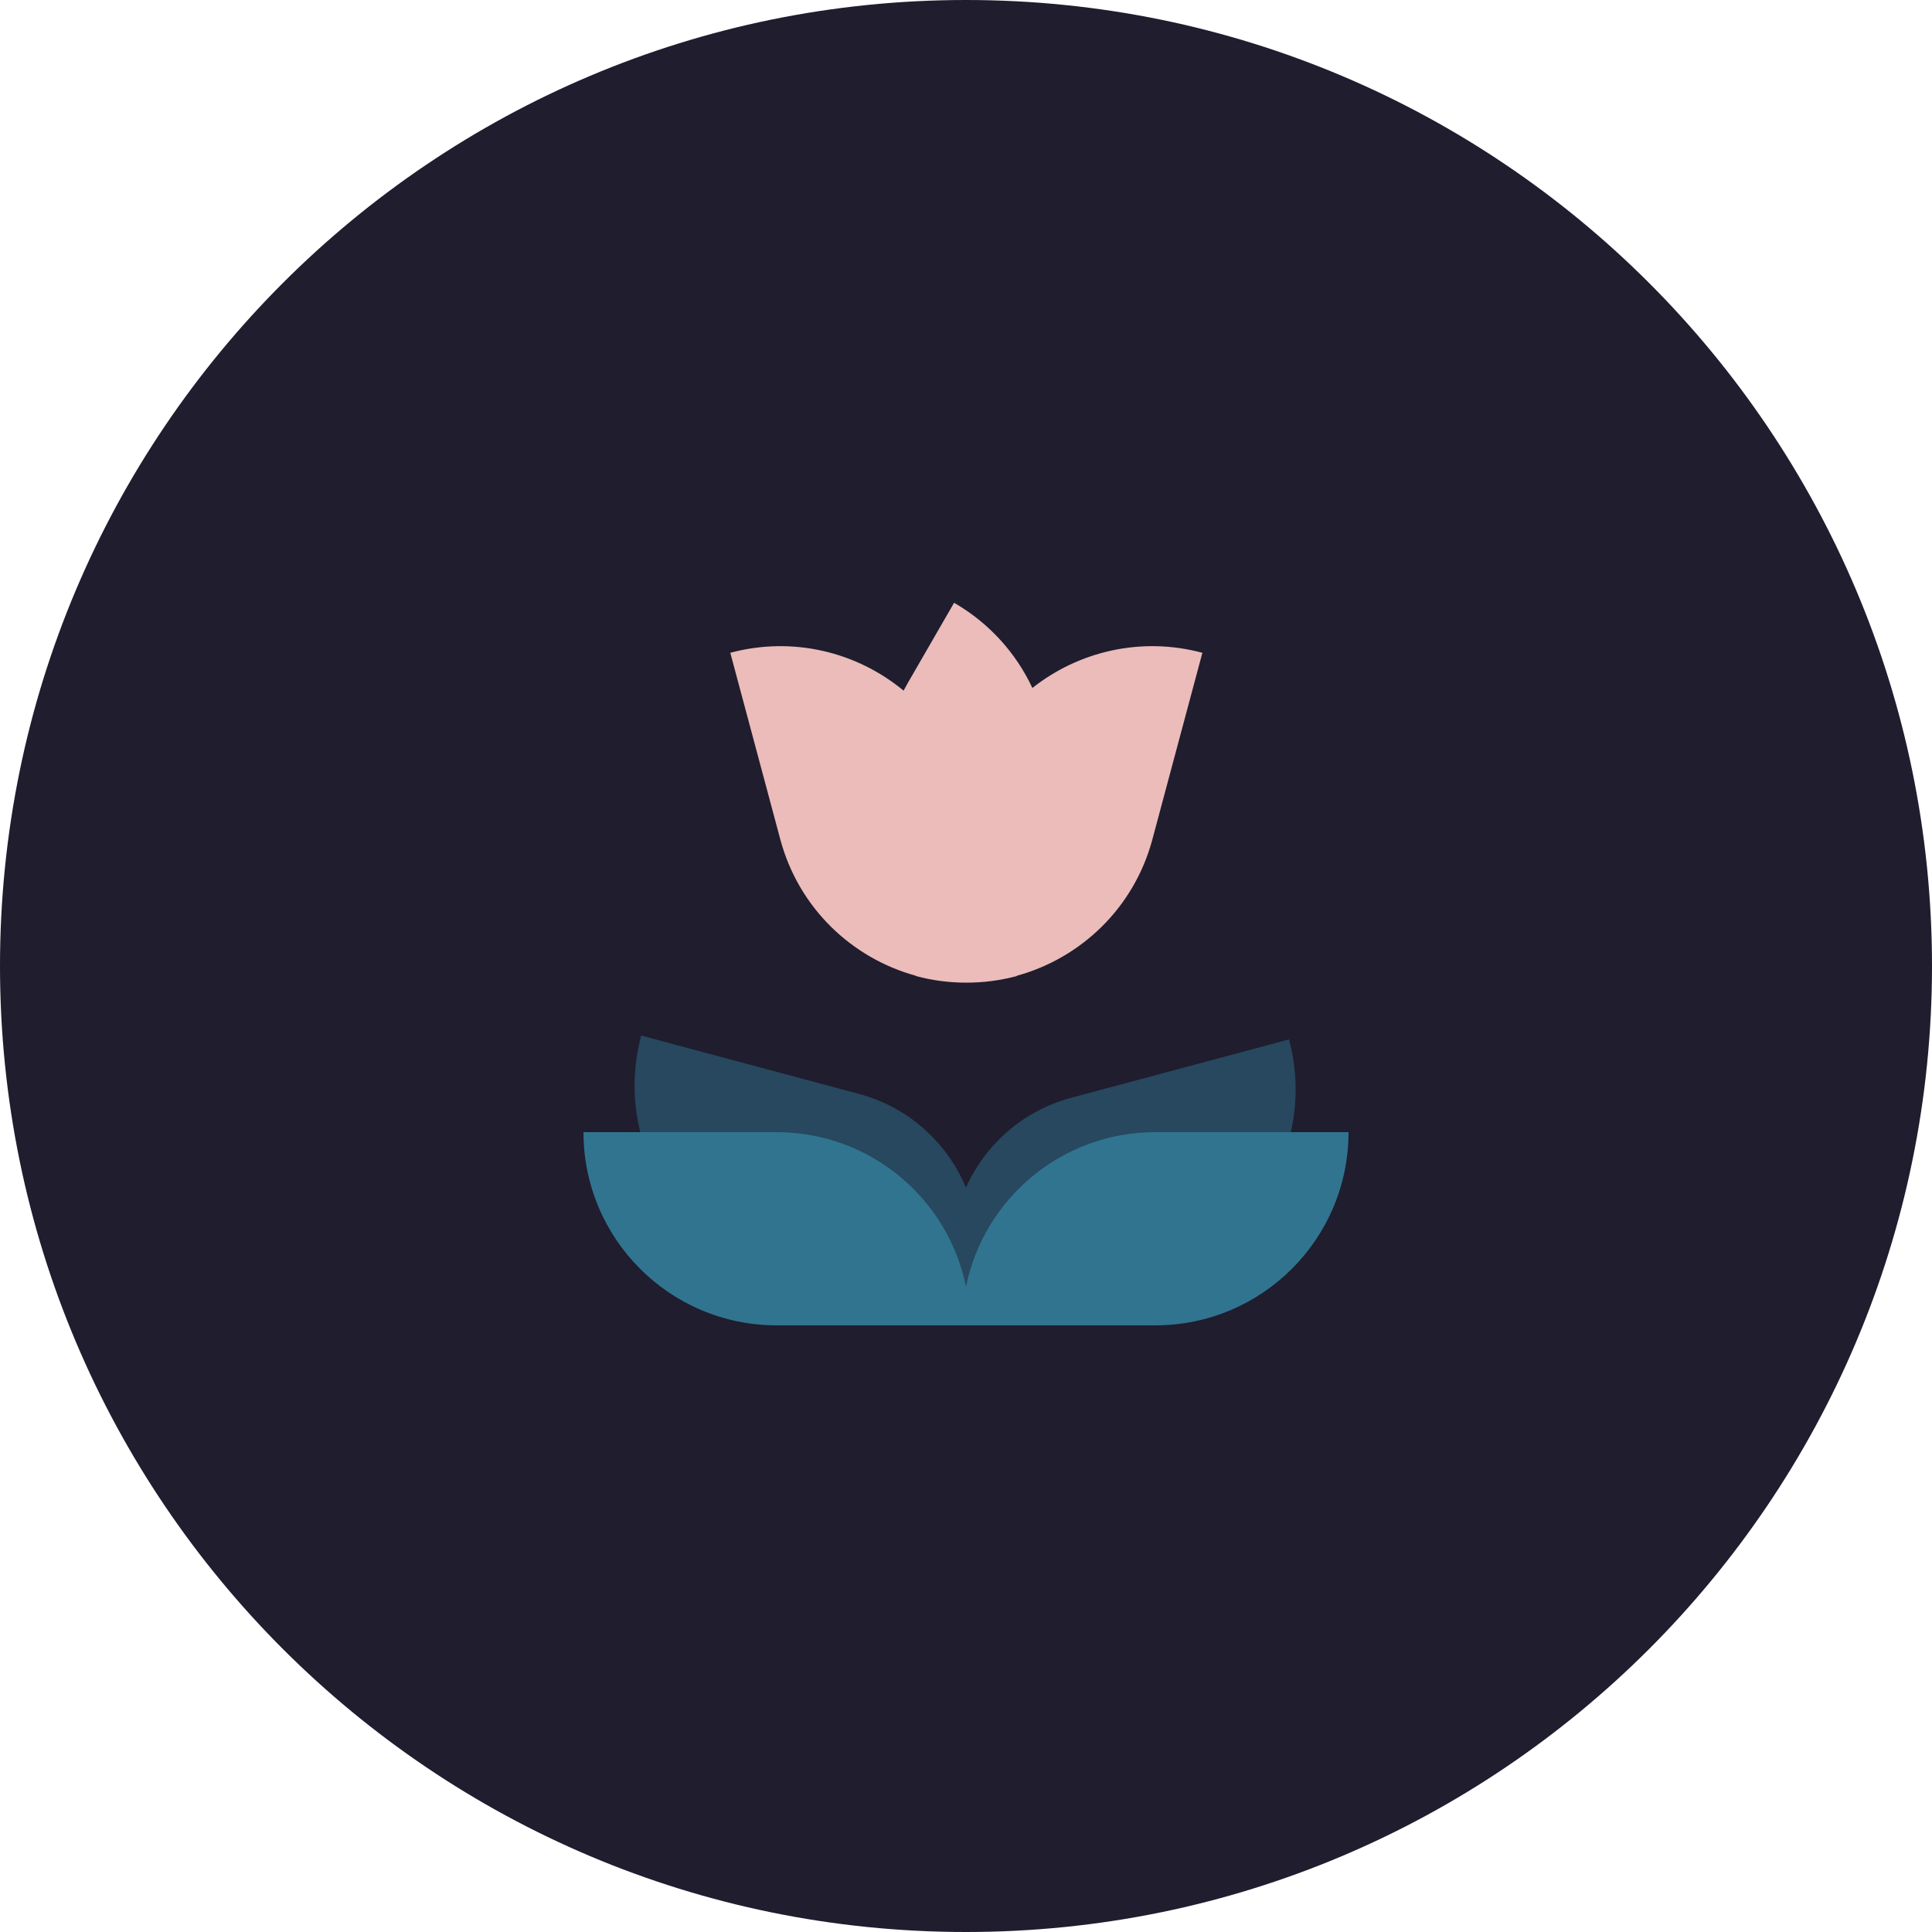
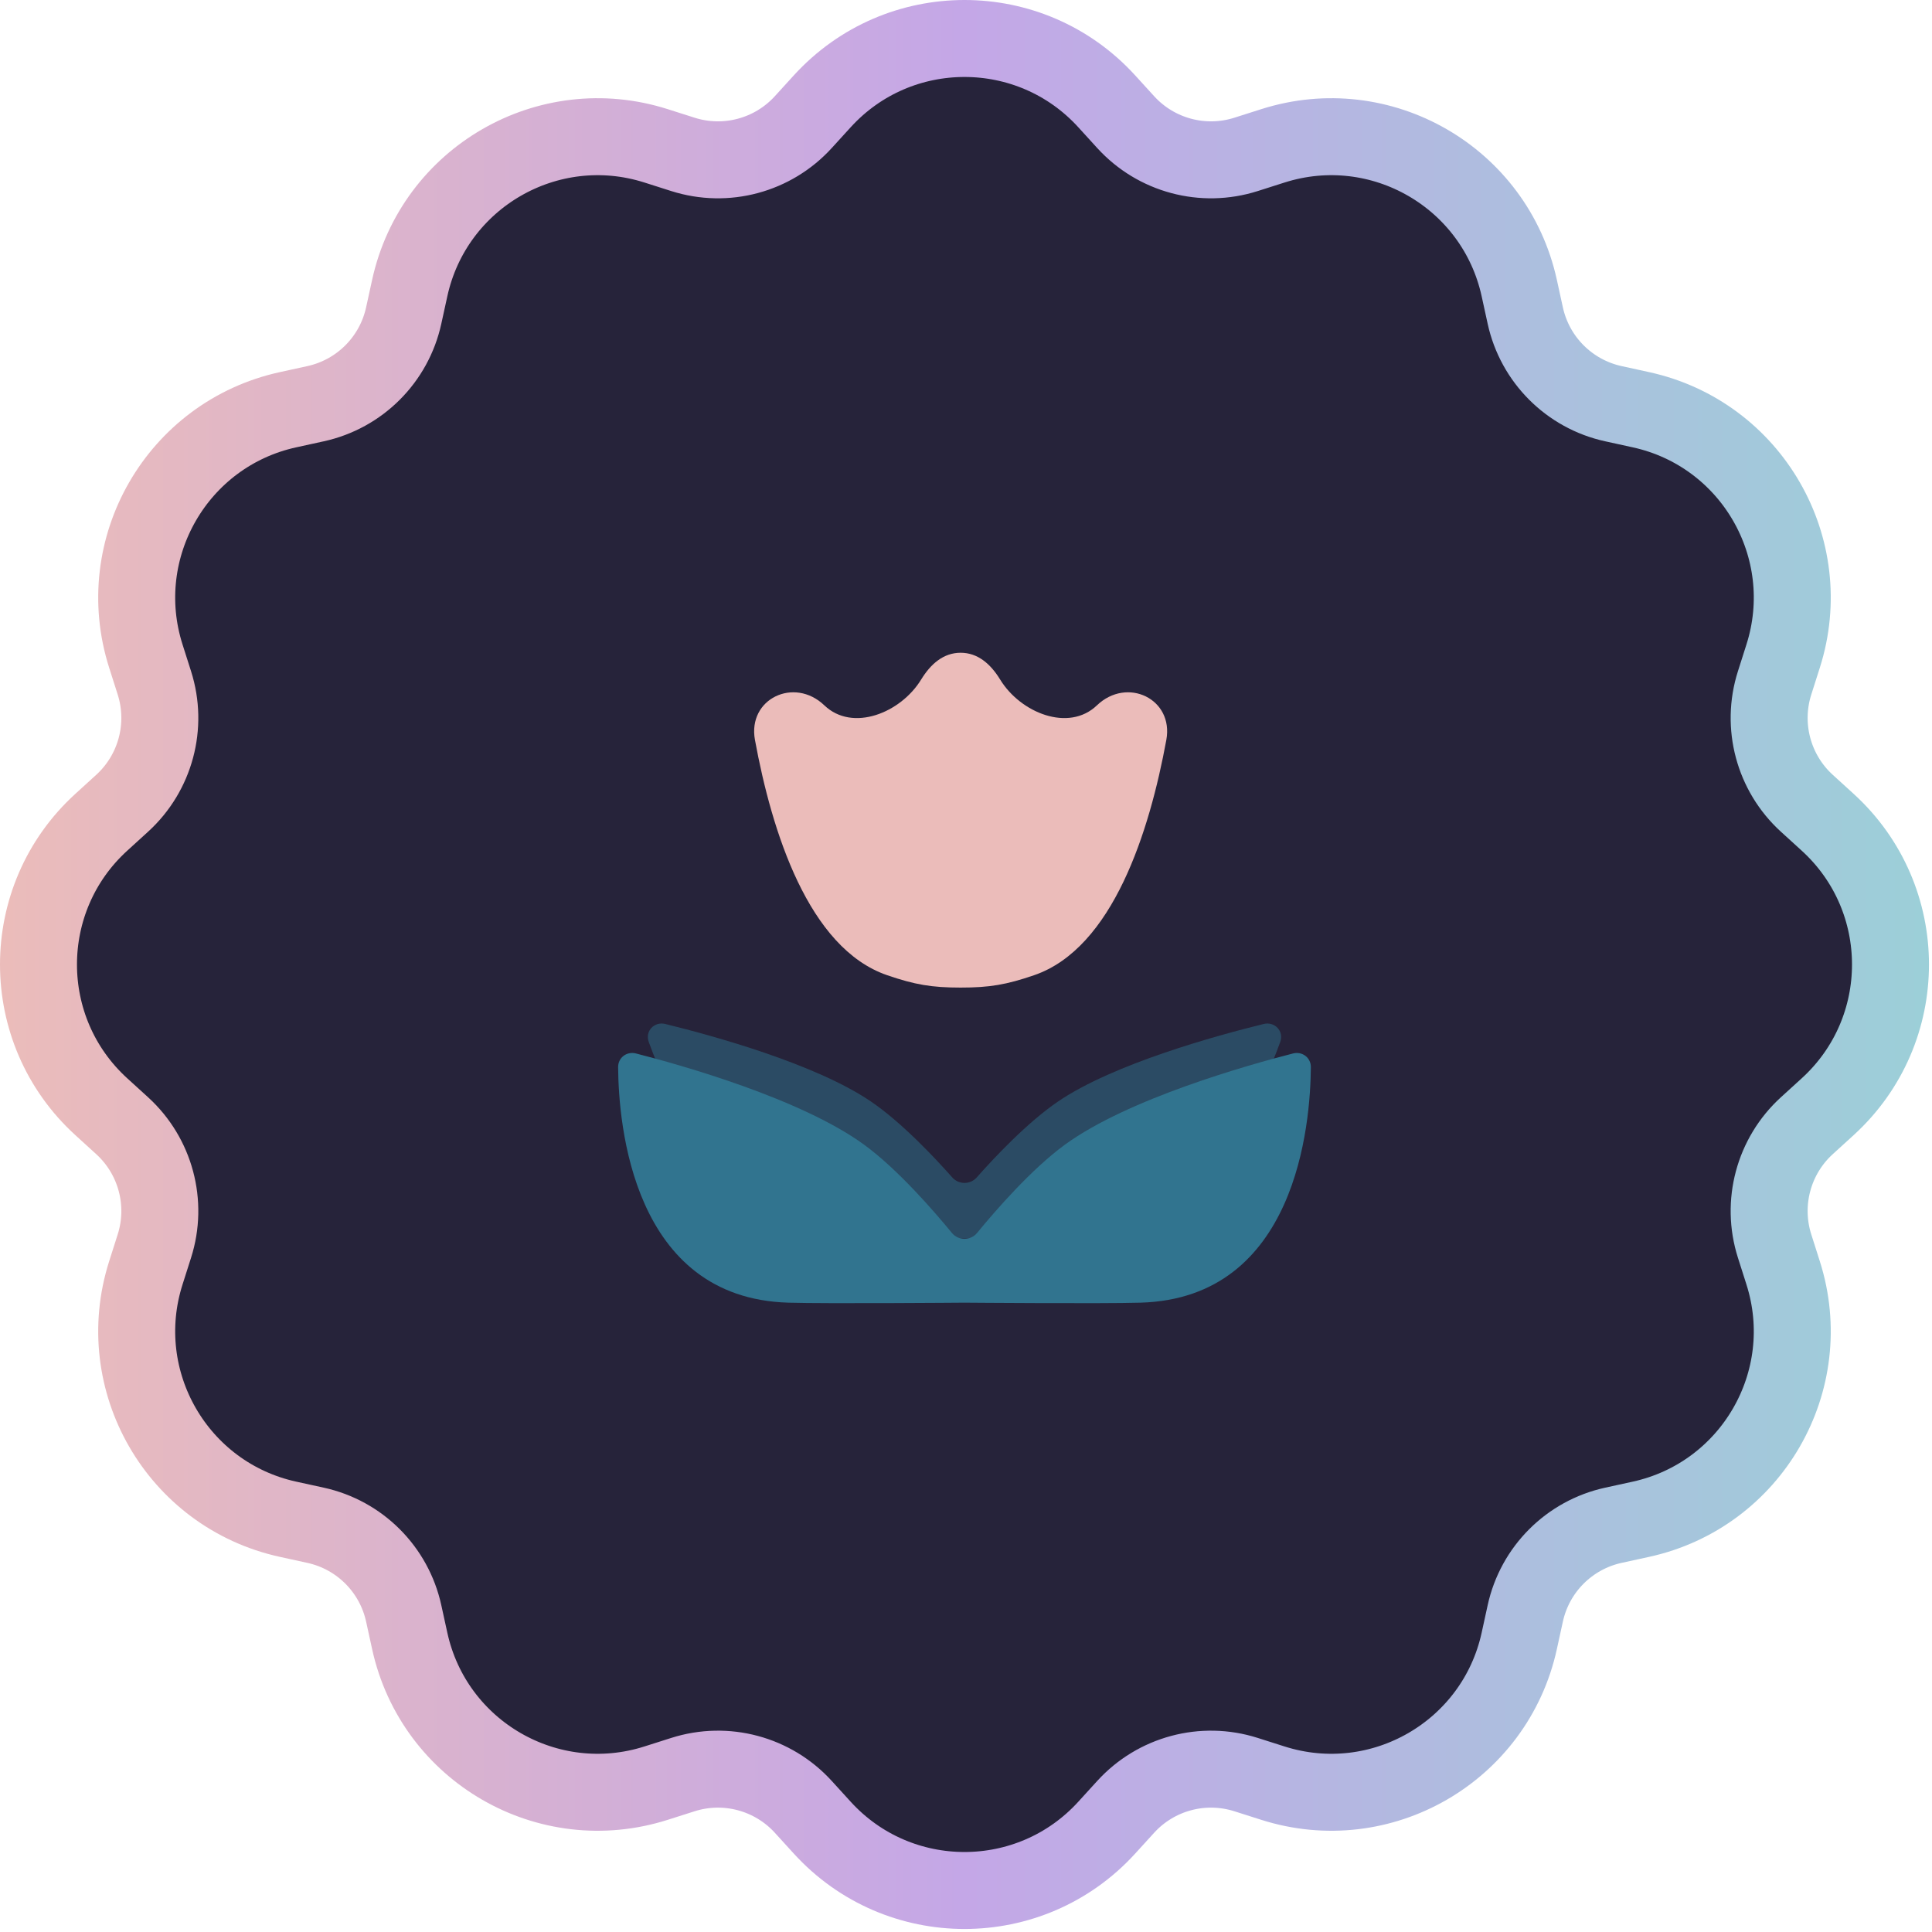
- <svg xmlns="http://www.w3.org/2000/svg" width="500" height="500" viewBox="0 0 500 500" fill="none">
-   <rect width="500" height="500" rx="250" fill="#1F1D2E" />
-   <path fill-rule="evenodd" clip-rule="evenodd" d="M249.983 307.358C245.184 295.832 235.279 286.579 222.287 283.098L165.941 268C158.794 294.673 174.623 322.09 201.296 329.237L241.543 340.021C244.382 340.782 247.27 339.981 249.298 338.146C251.3 340.672 254.679 341.909 257.99 341.021L298.237 330.237C324.911 323.09 340.74 295.673 333.593 269L277.247 284.098C264.632 287.478 254.928 296.298 249.983 307.358Z" fill="#31748F" fill-opacity="0.5" />
-   <path fill-rule="evenodd" clip-rule="evenodd" d="M250 333.001C245.368 310.178 225.19 293 201 293L151 293C151 320.614 173.386 343 201 343L249 343H251L299 343C326.614 343 349 320.614 349 293L299 293C274.81 293 254.632 310.178 250 333.001Z" fill="#31748F" />
-   <circle cx="249.5" cy="215.5" r="37.5" fill="#EFEFEF" />
-   <path fill-rule="evenodd" clip-rule="evenodd" d="M246.918 156C256.118 161.312 262.991 169.106 267.181 178.048C279.154 168.575 295.298 164.686 311.178 168.941L298.237 217.237C293.474 235.013 279.709 247.973 263.16 252.525L263.178 252.593C258.805 253.765 254.411 254.319 250.09 254.309C245.768 254.319 241.374 253.765 237 252.593L237.018 252.525C220.47 247.973 206.704 235.013 201.941 217.237L189 168.941C205.262 164.584 221.801 168.766 233.853 178.74C234.217 178.036 234.599 177.336 235 176.642L246.918 156Z" fill="#EBBCBA" />
+ <svg xmlns="http://www.w3.org/2000/svg" width="251" height="251" viewBox="0 0 251 251" fill="none">
+   <path d="M106.823 13.163C116.739 2.279 133.868 2.279 143.784 13.163L146.246 15.866C150.193 20.198 156.302 21.835 161.886 20.057L165.37 18.947C179.4 14.48 194.232 23.043 197.378 37.427L198.159 40.999C199.411 46.724 203.883 51.196 209.608 52.448L213.181 53.23C227.564 56.375 236.128 71.208 231.66 85.237L230.551 88.722C228.773 94.306 230.409 100.414 234.741 104.361L237.444 106.823C248.328 116.739 248.328 133.868 237.444 143.784L234.741 146.246C230.409 150.193 228.773 156.302 230.551 161.886L231.66 165.37C236.128 179.4 227.564 194.232 213.181 197.378L209.608 198.159C203.883 199.411 199.411 203.883 198.159 209.608L197.378 213.181C194.232 227.564 179.4 236.128 165.37 231.66L161.886 230.551C156.302 228.773 150.193 230.409 146.246 234.741L143.784 237.444C133.868 248.328 116.739 248.328 106.823 237.444L104.361 234.741C100.414 230.409 94.306 228.773 88.722 230.551L85.237 231.66C71.208 236.128 56.375 227.564 53.23 213.181L52.448 209.608C51.196 203.883 46.724 199.411 40.999 198.159L37.427 197.378C23.043 194.232 14.48 179.4 18.947 165.37L20.057 161.886C21.835 156.302 20.198 150.193 15.866 146.246L13.163 143.784C2.279 133.868 2.279 116.739 13.163 106.823L15.866 104.361C20.198 100.414 21.835 94.306 20.057 88.722L18.947 85.237C14.48 71.208 23.043 56.375 37.427 53.23L40.999 52.448C46.724 51.196 51.196 46.724 52.448 40.999L53.23 37.427C56.375 23.043 71.208 14.48 85.237 18.947L88.722 20.057C94.306 21.835 100.414 20.198 104.361 15.866L106.823 13.163Z" fill="#26233A" stroke="url(#paint0_linear_2816_485)" stroke-width="10" />
+   <path d="M124.804 84.804C127.034 84.804 128.698 86.26 129.935 88.283C132.583 92.616 138.843 95.148 142.511 91.636C146.428 87.886 152.506 90.793 151.527 96.126C149.351 107.982 144.595 123.184 134.343 126.698C130.753 127.929 128.575 128.304 124.804 128.304C121.032 128.304 118.854 127.929 115.264 126.698C105.013 123.184 100.256 107.982 98.081 96.126C97.102 90.793 103.18 87.886 107.096 91.636C110.765 95.148 117.024 92.616 119.673 88.283C120.909 86.26 122.573 84.804 124.804 84.804Z" fill="#EBBCBA" />
+   <path d="M123.717 152.972C124.553 153.917 126.055 153.917 126.891 152.972C129.153 150.416 133.477 145.805 137.488 143.084C144.702 138.188 158.101 134.523 164.171 133.033C165.612 132.68 166.829 133.965 166.327 135.361C163.71 142.639 155.489 160.424 137.488 160.906C132.911 161.028 125.858 160.915 125.335 160.906C125.312 160.906 125.296 160.906 125.273 160.906C124.749 160.915 117.696 161.028 113.12 160.906C95.119 160.424 86.897 142.639 84.281 135.361C83.779 133.965 84.995 132.68 86.436 133.033C92.506 134.523 105.905 138.188 113.12 143.084C117.13 145.805 121.454 150.416 123.717 152.972Z" fill="#31748F" fill-opacity="0.5" />
+   <path d="M123.671 160.183C124.508 161.203 126.099 161.203 126.937 160.183C129.339 157.256 134.012 151.879 138.344 148.717C146.531 142.74 162.158 138.355 167.987 136.862C169.179 136.556 170.311 137.405 170.303 138.635C170.251 146.052 168.43 168.656 148.177 169.239C143.139 169.384 125.66 169.242 125.309 169.239C125.298 169.239 125.309 169.239 125.298 169.239C124.947 169.242 107.469 169.384 102.431 169.239C82.177 168.656 80.356 146.052 80.305 138.635C80.296 137.405 81.428 136.556 82.62 136.862C88.45 138.355 104.077 142.74 112.264 148.717C116.595 151.879 121.268 157.256 123.671 160.183Z" fill="#31748F" />
+   <defs>
+     <linearGradient id="paint0_linear_2816_485" x1="0.304" y1="250.303" x2="250.304" y2="250.303" gradientUnits="userSpaceOnUse">
+       <stop stop-color="#EBBCBA" />
+       <stop offset="0.5" stop-color="#C4A7E7" />
+       <stop offset="1" stop-color="#9CCFD8" />
+     </linearGradient>
+   </defs>
</svg>
